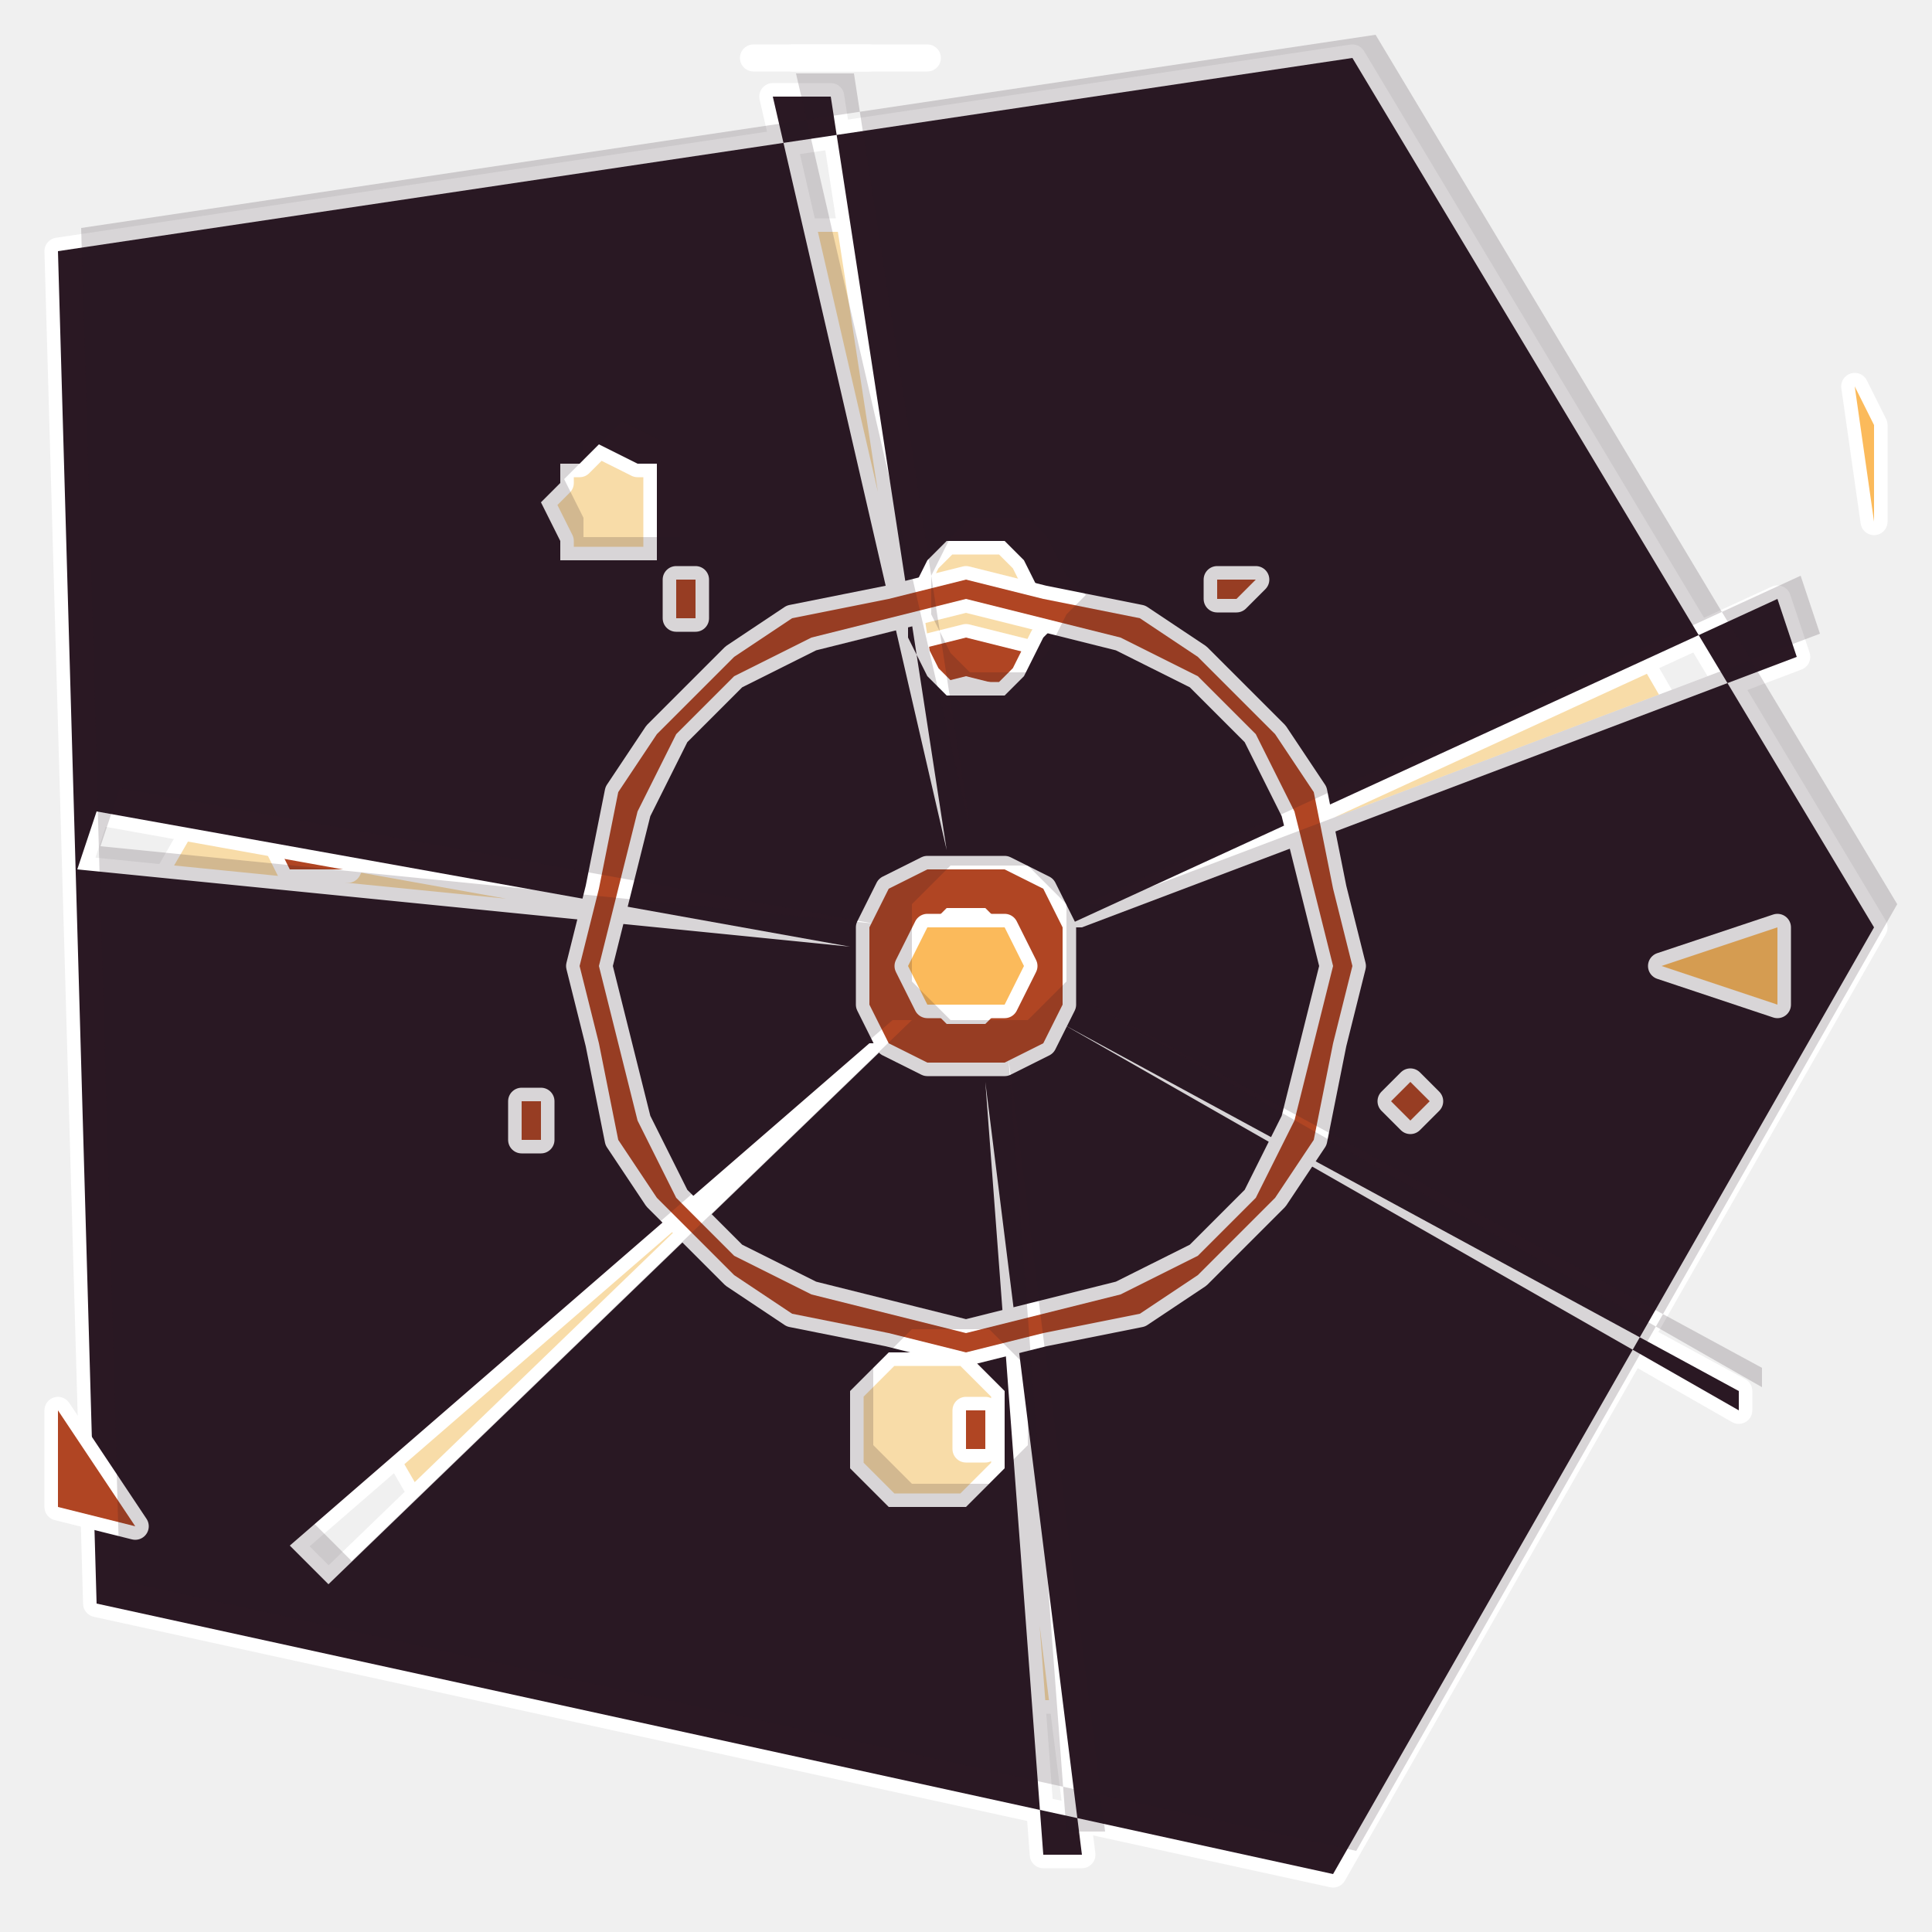
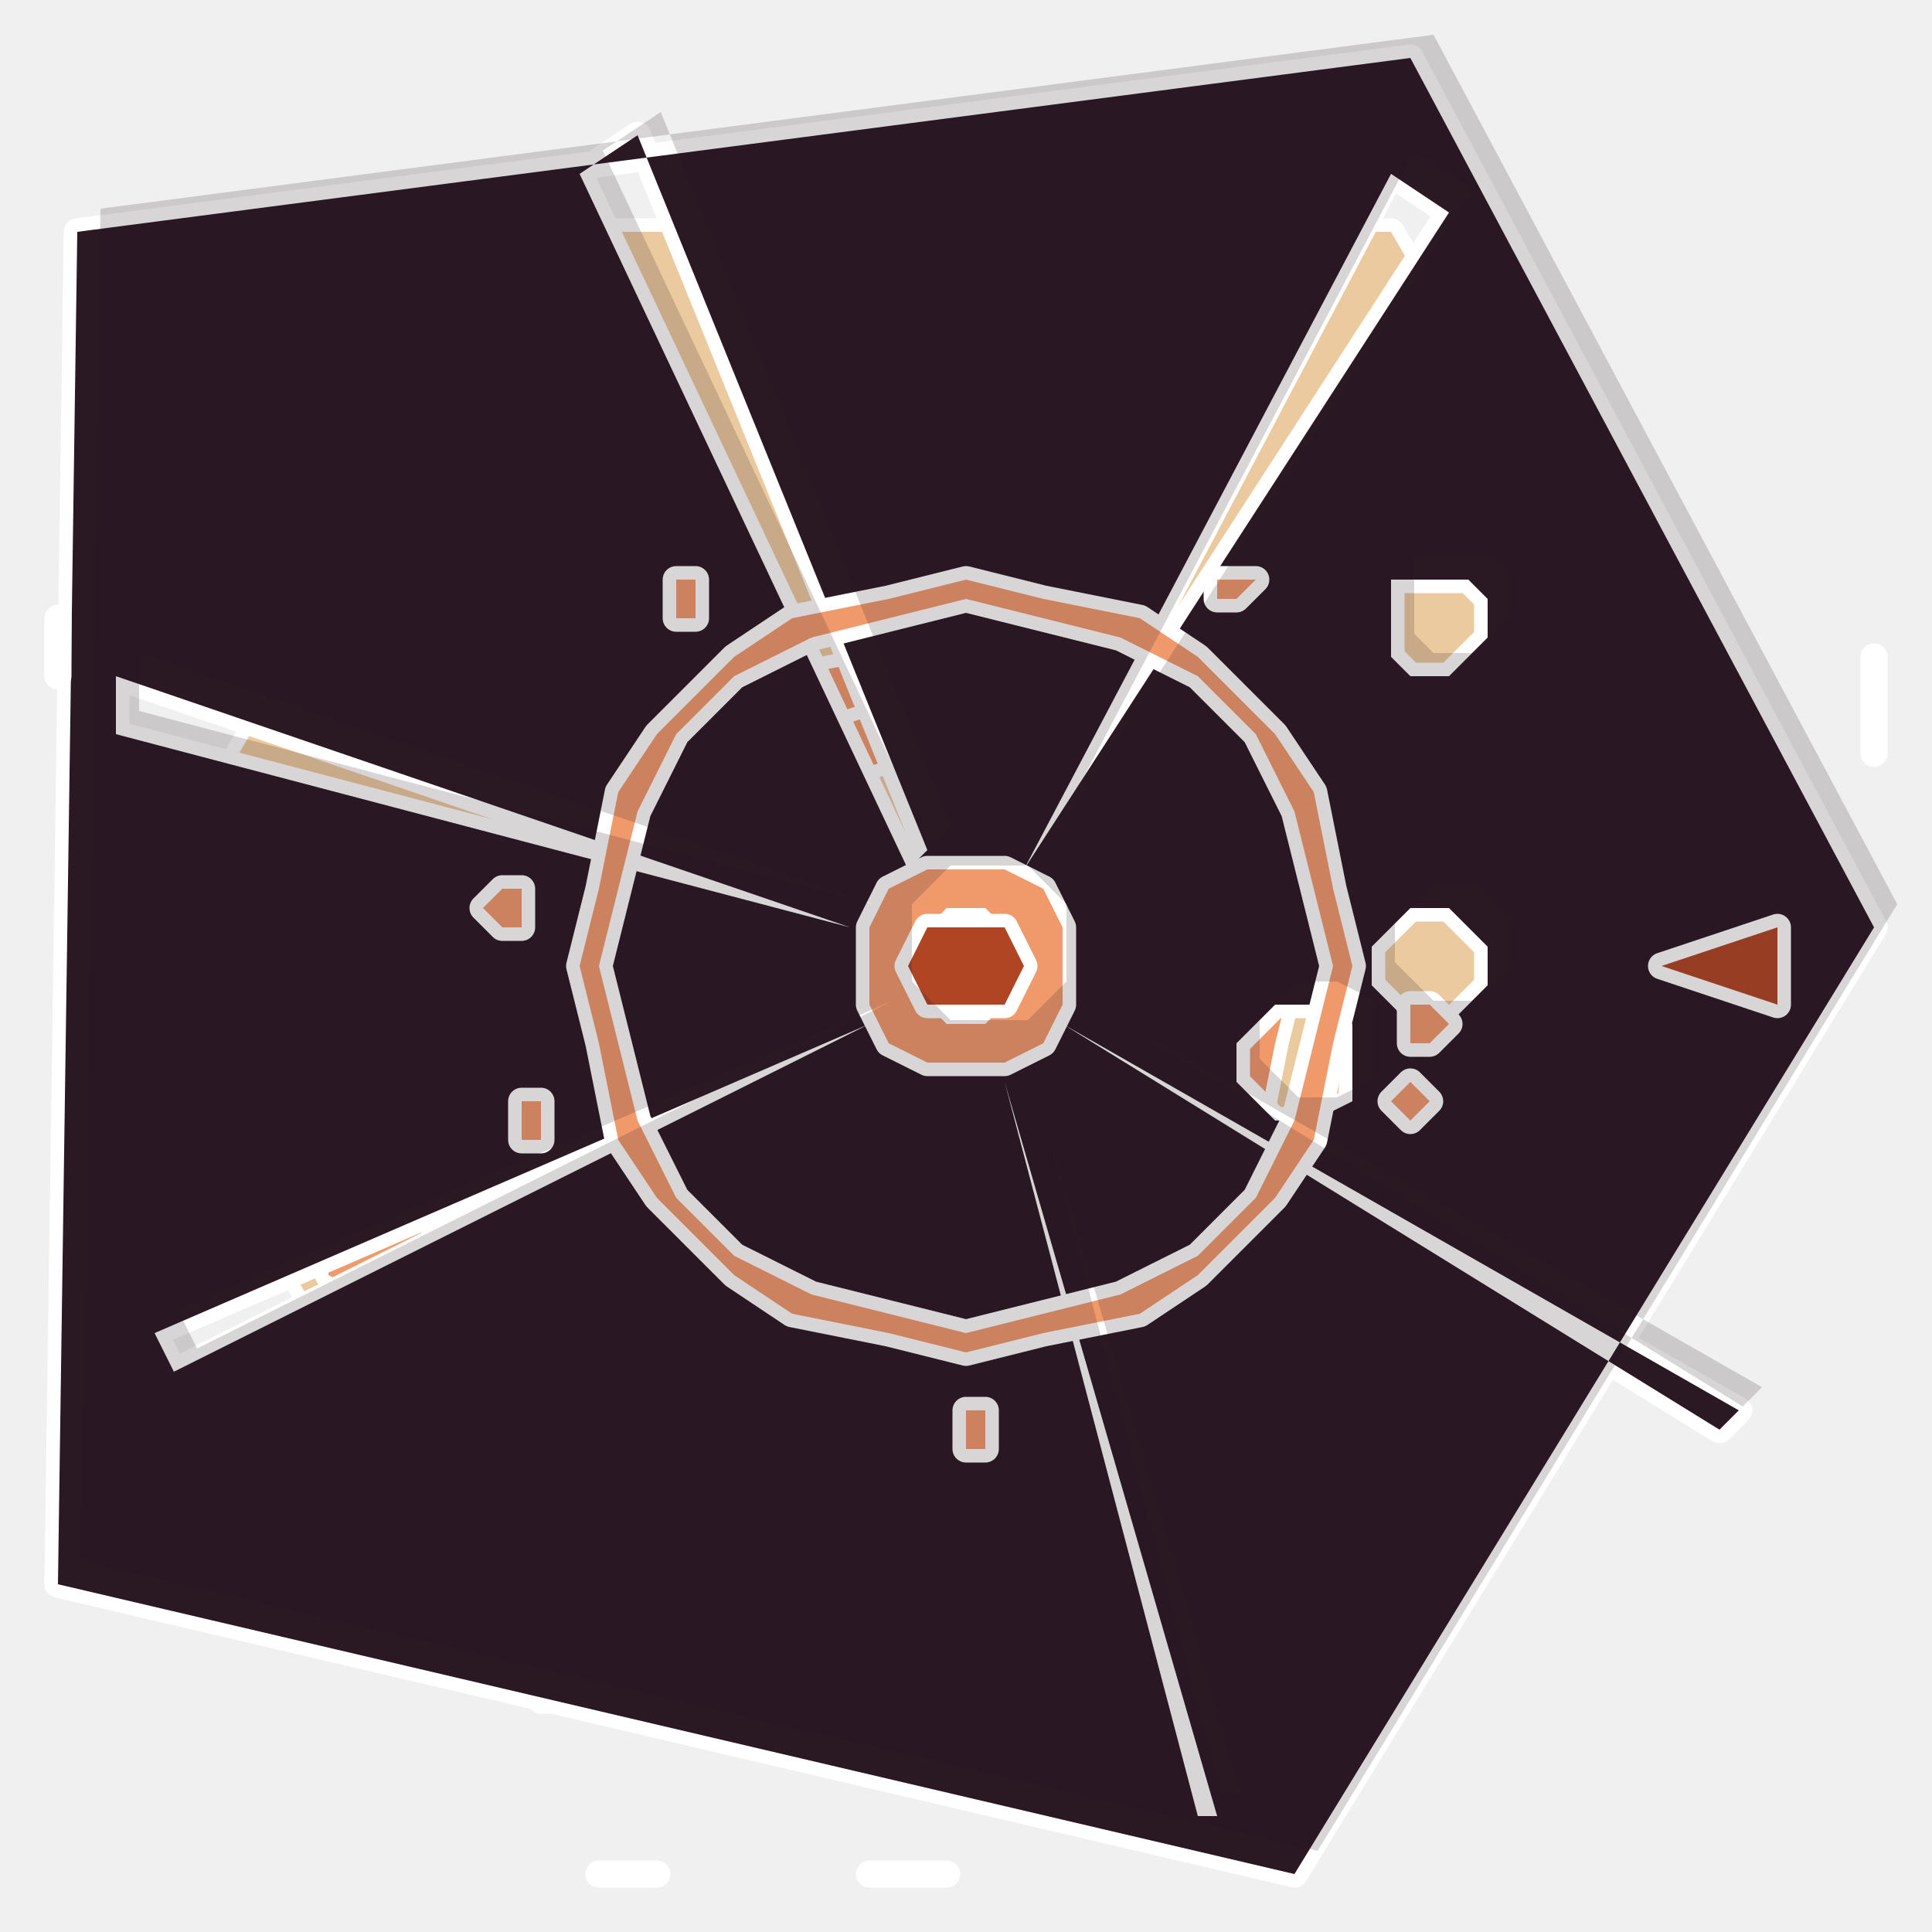
<svg xmlns="http://www.w3.org/2000/svg" viewBox="0 0 100 100" role="img" aria-label="@playform/ets-plugin-dsh-cost - interlace-tile">
  <style>
		@media (prefers-reduced-motion: no-preference) {
			.ets-plugin-dsh-cost-scene * { transform-box: view-box; transform-origin: 50% 50%; }
- 		.ets-plugin-dsh-cost-counter { animation: ets-plugin-dsh-cost-counter 23s linear -5s infinite; }
+ 		.ets-plugin-dsh-cost-counter { animation: ets-plugin-dsh-cost-counter 21s linear -7s infinite; }
		@keyframes ets-plugin-dsh-cost-counter { to { transform: rotate(-360deg); } }
- 		.ets-plugin-dsh-cost-breathe { animation: ets-plugin-dsh-cost-breathe 7s ease-in-out -5s infinite; }
+ 		.ets-plugin-dsh-cost-breathe { animation: ets-plugin-dsh-cost-breathe 7s ease-in-out -7s infinite; }
		@keyframes ets-plugin-dsh-cost-breathe { 50% { transform: scale(1.06); opacity: 0.85; } }
- 		.ets-plugin-dsh-cost-fire { animation: ets-plugin-dsh-cost-fire 2.9s ease-in-out infinite; }
+ 		.ets-plugin-dsh-cost-fire { animation: ets-plugin-dsh-cost-fire 3.0s ease-in-out infinite; }
		@keyframes ets-plugin-dsh-cost-fire { 0%, 100% { opacity: 0.35; } 50% { opacity: 1; } }
- 		.ets-plugin-dsh-cost-twinkle { animation: ets-plugin-dsh-cost-twinkle 6s ease-in-out -5s infinite; }
+ 		.ets-plugin-dsh-cost-twinkle { animation: ets-plugin-dsh-cost-twinkle 9s ease-in-out -7s infinite; }
		@keyframes ets-plugin-dsh-cost-twinkle { 0%, 100% { transform: scale(0.94); opacity: 0.4; } 50% { transform: scale(1.06); opacity: 1; } }
- 		.ets-plugin-dsh-cost-trace { animation: ets-plugin-dsh-cost-trace 6s ease-in-out -5s infinite; }
+ 		.ets-plugin-dsh-cost-trace { animation: ets-plugin-dsh-cost-trace 4s ease-in-out -7s infinite; }
		@keyframes ets-plugin-dsh-cost-trace { 0%, 100% { transform: translate(0, 0); opacity: 1; } 50% { transform: translate(1.4px, -1.4px); opacity: 0.35; } }
		}
	</style>
  <defs>
    <path id="ets-plugin-dsh-cost-0" d="M94,50 L72,88 L28,88 L6,50 L28,12 L72,12 Z" />
-     <path id="ets-plugin-dsh-cost-1" d="M26,29 L25,31 L23,31 L22,31 L21,29 L22,27 L23,27 L25,27 Z" />
-     <path id="ets-plugin-dsh-cost-2" d="M19,43 L18,45 L17,45 L15,45 L14,43 L15,41 L17,41 L18,41 Z" />
+     <path id="ets-plugin-dsh-cost-1" d="M41,82 L41,84 L39,85 L37,84 L37,82 L37,80 L39,80 L41,80 Z" />
+     <path id="ets-plugin-dsh-cost-2" d="M22,64 L21,66 L19,67 L17,66 L17,64 L17,63 L19,62 L21,63 Z" />
    <path id="ets-plugin-dsh-cost-3" d="M64,50 L64,54 L62,57 L60,60 L57,62 L54,64 L50,64 L46,64 L43,62 L40,60 L38,57 L36,54 L36,50 L36,46 L38,43 L40,40 L43,38 L46,36 L50,36 L54,36 L57,38 L60,40 L62,43 L64,46 Z M62,50 L61,53 L60,56 L58,58 L56,60 L53,61 L50,62 L47,61 L44,60 L42,58 L40,56 L39,53 L38,50 L39,47 L40,44 L42,42 L44,40 L47,39 L50,38 L53,39 L56,40 L58,42 L60,44 L61,47 Z" />
    <path id="ets-plugin-dsh-cost-4" d="M67,50 L66,54 L65,59 L62,62 L59,65 L54,66 L50,67 L46,66 L42,65 L38,62 L35,59 L34,54 L33,50 L34,46 L35,42 L38,38 L41,35 L46,34 L50,33 L54,34 L59,35 L62,38 L65,41 L66,46 Z M65,50 L64,54 L63,57 L60,60 L57,63 L54,64 L50,65 L46,64 L43,63 L40,60 L37,57 L36,54 L35,50 L36,46 L37,43 L40,40 L43,37 L46,36 L50,35 L54,36 L57,37 L60,40 L63,43 L64,46 Z" />
-     <path id="ets-plugin-dsh-cost-5" d="M97,48 L69,97 L5,83 L3,13 L70,3 Z M55,53 L90,72 L90,73 L55,53 Z M55,32 L54,33 L53,35 L52,36 L51,36 L49,36 L48,35 L47,33 L47,32 L47,31 L48,29 L49,28 L51,28 L52,28 L53,29 L54,31 Z M51,56 L56,96 L54,96 L51,56 Z M46,54 L17,82 L15,80 L45,54 Z M52,74 L52,76 L51,77 L50,78 L48,78 L46,78 L45,77 L44,76 L44,74 L44,72 L45,71 L46,70 L48,70 L50,70 L51,71 L52,72 Z M44,49 L4,45 L5,42 L44,49 Z M49,44 L40,5 L43,5 L49,44 Z M34,26 L34,28 L34,29 L33,29 L31,29 L30,29 L29,29 L29,28 L28,26 L29,25 L29,24 L30,24 L31,23 L33,24 L34,24 L34,25 Z M55,48 L92,31 L93,34 L56,48 Z M54,50 L54,52 L53,53 L52,54 L50,54 L48,54 L47,53 L46,52 L46,50 L46,48 L47,47 L48,46 L50,46 L52,46 L53,47 L54,48 Z" />
+     <path id="ets-plugin-dsh-cost-5" d="M97,48 L67,97 L3,82 L4,12 L73,3 Z M55,53 L90,73 L89,74 L55,53 Z M70,55 L70,56 L70,57 L68,58 L67,58 L66,58 L65,57 L64,56 L64,55 L64,54 L65,53 L66,52 L67,52 L68,52 L70,53 L70,54 Z M52,56 L63,94 L62,94 L52,56 Z M45,53 L9,71 L8,69 L45,53 Z M77,50 L77,51 L76,52 L75,53 L74,53 L73,53 L72,52 L71,51 L71,50 L71,49 L72,48 L73,47 L74,47 L75,47 L76,48 L77,49 Z M44,48 L6,38 L6,35 L44,48 Z M47,45 L30,9 L33,7 L48,44 Z M77,32 L77,33 L76,34 L75,35 L74,35 L73,35 L72,34 L72,33 L72,32 L72,31 L72,30 L73,30 L74,30 L75,30 L76,30 L77,31 Z M53,45 L72,9 L75,11 L53,45 Z M54,50 L54,52 L53,53 L52,54 L50,54 L48,54 L47,53 L46,52 L46,50 L46,48 L47,47 L48,46 L50,46 L52,46 L53,47 L54,48 Z" />
    <path id="ets-plugin-dsh-cost-6" d="M55,50 L55,52 L54,54 L52,55 L50,55 L48,55 L46,54 L45,52 L45,50 L45,48 L46,46 L48,45 L50,45 L52,45 L54,46 L55,48 Z M53,50 L53,51 L52,52 L51,53 L50,53 L49,53 L48,52 L47,51 L47,50 L47,49 L48,48 L49,47 L50,47 L51,47 L52,48 L53,49 Z" />
-     <path id="ets-plugin-dsh-cost-7" d="M92,48 L86,50 L92,52 Z" />
-     <path id="ets-plugin-dsh-cost-8" d="M70,50 L69,54 L68,59 L66,62 L62,66 L59,68 L54,69 L50,70 L46,69 L41,68 L38,66 L34,62 L32,59 L31,54 L30,50 L31,46 L32,41 L34,38 L38,34 L41,32 L46,31 L50,30 L54,31 L59,32 L62,34 L66,38 L68,41 L69,46 Z M69,50 L68,54 L67,58 L65,62 L62,65 L58,67 L54,68 L50,69 L46,68 L42,67 L38,65 L35,62 L33,58 L32,54 L31,50 L32,46 L33,42 L35,38 L38,35 L42,33 L46,32 L50,31 L54,32 L58,33 L62,35 L65,38 L67,42 L68,46 Z" />
-     <path id="ets-plugin-dsh-cost-9" d="M74,57 L73,58 L73,58 L72,57 L73,56 L73,56 Z" />
-     <path id="ets-plugin-dsh-cost-10" d="M51,74 L51,75 L50,75 L50,74 L50,73 L51,73 Z" />
-     <path id="ets-plugin-dsh-cost-11" d="M28,58 L28,59 L27,59 L27,58 L27,57 L28,57 Z" />
-     <path id="ets-plugin-dsh-cost-12" d="M36,31 L36,32 L35,32 L35,31 L35,30 L36,30 Z" />
-     <path id="ets-plugin-dsh-cost-13" d="M65,30 L64,31 L63,31 L63,30 L63,30 L64,30 Z" />
-     <path id="ets-plugin-dsh-cost-14" d="M41,3 L44,3 L48,3 Z" />
-     <path id="ets-plugin-dsh-cost-15" d="M39,3 L41,3 L45,3 Z" />
-     <path id="ets-plugin-dsh-cost-16" d="M7,79 L3,78 L3,73 Z" />
-     <path id="ets-plugin-dsh-cost-17" d="M96,20 L97,22 L97,27 Z" />
-     <path id="ets-plugin-dsh-cost-18" d="M53,50 L52,52 L51,52 L49,52 L48,52 L47,50 L48,48 L49,48 L51,48 L52,48 Z" />
+     <path id="ets-plugin-dsh-cost-7" d="M75,53 L74,54 L73,54 L73,53 L73,52 L74,52 Z" />
+     <path id="ets-plugin-dsh-cost-8" d="M27,47 L27,48 L26,48 L25,47 L26,46 L27,46 Z" />
+     <path id="ets-plugin-dsh-cost-9" d="M92,48 L86,50 L92,52 Z" />
+     <path id="ets-plugin-dsh-cost-10" d="M70,50 L69,54 L68,59 L66,62 L62,66 L59,68 L54,69 L50,70 L46,69 L41,68 L38,66 L34,62 L32,59 L31,54 L30,50 L31,46 L32,41 L34,38 L38,34 L41,32 L46,31 L50,30 L54,31 L59,32 L62,34 L66,38 L68,41 L69,46 Z M69,50 L68,54 L67,58 L65,62 L62,65 L58,67 L54,68 L50,69 L46,68 L42,67 L38,65 L35,62 L33,58 L32,54 L31,50 L32,46 L33,42 L35,38 L38,35 L42,33 L46,32 L50,31 L54,32 L58,33 L62,35 L65,38 L67,42 L68,46 Z" />
+     <path id="ets-plugin-dsh-cost-11" d="M74,57 L73,58 L73,58 L72,57 L73,56 L73,56 Z" />
+     <path id="ets-plugin-dsh-cost-12" d="M51,74 L51,75 L50,75 L50,74 L50,73 L51,73 Z" />
+     <path id="ets-plugin-dsh-cost-13" d="M28,58 L28,59 L27,59 L27,58 L27,57 L28,57 Z" />
+     <path id="ets-plugin-dsh-cost-14" d="M36,31 L36,32 L35,32 L35,31 L35,30 L36,30 Z" />
+     <path id="ets-plugin-dsh-cost-15" d="M65,30 L64,31 L63,31 L63,30 L63,30 L64,30 Z" />
+     <path id="ets-plugin-dsh-cost-16" d="M34,97 L32,97 L31,97 Z" />
+     <path id="ets-plugin-dsh-cost-17" d="M3,35 L3,33 L3,32 Z" />
+     <path id="ets-plugin-dsh-cost-18" d="M97,34 L97,36 L97,39 Z" />
+     <path id="ets-plugin-dsh-cost-19" d="M49,97 L47,97 L45,97 Z" />
+     <path id="ets-plugin-dsh-cost-20" d="M53,50 L52,52 L51,52 L49,52 L48,52 L47,50 L48,48 L49,48 L51,48 L52,48 Z" />
  </defs>
  <g class="ets-plugin-dsh-cost-scene">
-     <g fill="#F8DCA8" fill-opacity="1" fill-rule="evenodd" stroke="#ffffff" stroke-width="1.4" stroke-linejoin="round" paint-order="stroke fill">
+     <g fill="#ECCA9F" fill-opacity="1" fill-rule="evenodd" stroke="#ffffff" stroke-width="1.4" stroke-linejoin="round" paint-order="stroke fill">
      <use class="ets-plugin-dsh-cost-breathe" href="#ets-plugin-dsh-cost-0" />
    </g>
-     <g fill="#B04523" fill-opacity="1" fill-rule="evenodd" stroke="#ffffff" stroke-width="1.4" stroke-linejoin="round" paint-order="stroke fill">
-       <use class="ets-plugin-dsh-cost-fire" style="animation-delay:-5.00s" href="#ets-plugin-dsh-cost-1" />
-       <use class="ets-plugin-dsh-cost-fire" style="animation-delay:-5.18s" href="#ets-plugin-dsh-cost-2" />
+     <g fill="#F09A6B" fill-opacity="1" fill-rule="evenodd" stroke="#ffffff" stroke-width="1.4" stroke-linejoin="round" paint-order="stroke fill">
+       <use class="ets-plugin-dsh-cost-fire" style="animation-delay:-7.00s" href="#ets-plugin-dsh-cost-1" />
+       <use class="ets-plugin-dsh-cost-fire" style="animation-delay:-7.18s" href="#ets-plugin-dsh-cost-2" />
      <use class="ets-plugin-dsh-cost-breathe" href="#ets-plugin-dsh-cost-3" />
      <use class="ets-plugin-dsh-cost-breathe" href="#ets-plugin-dsh-cost-4" />
    </g>
    <g fill="#2A1823" fill-opacity="1" fill-rule="evenodd" stroke="#ffffff" stroke-width="1.4" stroke-linejoin="round" paint-order="stroke fill">
      <use class="ets-plugin-dsh-cost-breathe" href="#ets-plugin-dsh-cost-5" />
    </g>
-     <g fill="#B04523" fill-opacity="1" fill-rule="evenodd" stroke="#ffffff" stroke-width="1.4" stroke-linejoin="round" paint-order="stroke fill">
+     <g fill="#F09A6B" fill-opacity="1" fill-rule="evenodd" stroke="#ffffff" stroke-width="1.4" stroke-linejoin="round" paint-order="stroke fill">
      <use class="ets-plugin-dsh-cost-breathe" href="#ets-plugin-dsh-cost-6" />
-     </g>
-     <g fill="#FBBA5B" fill-opacity="1" fill-rule="evenodd" stroke="#ffffff" stroke-width="1.4" stroke-linejoin="round" paint-order="stroke fill">
-       <use class="ets-plugin-dsh-cost-fire" style="animation-delay:-5.36s" href="#ets-plugin-dsh-cost-7" />
+       <use class="ets-plugin-dsh-cost-counter" href="#ets-plugin-dsh-cost-7" />
+       <use class="ets-plugin-dsh-cost-counter" href="#ets-plugin-dsh-cost-8" />
    </g>
    <g fill="#B04523" fill-opacity="1" fill-rule="evenodd" stroke="#ffffff" stroke-width="1.4" stroke-linejoin="round" paint-order="stroke fill">
-       <use class="ets-plugin-dsh-cost-breathe" href="#ets-plugin-dsh-cost-8" />
-       <use class="ets-plugin-dsh-cost-counter" href="#ets-plugin-dsh-cost-9" />
-       <use class="ets-plugin-dsh-cost-counter" href="#ets-plugin-dsh-cost-10" />
+       <use class="ets-plugin-dsh-cost-fire" style="animation-delay:-7.36s" href="#ets-plugin-dsh-cost-9" />
+     </g>
+     <g fill="#F09A6B" fill-opacity="1" fill-rule="evenodd" stroke="#ffffff" stroke-width="1.4" stroke-linejoin="round" paint-order="stroke fill">
+       <use class="ets-plugin-dsh-cost-breathe" href="#ets-plugin-dsh-cost-10" />
      <use class="ets-plugin-dsh-cost-counter" href="#ets-plugin-dsh-cost-11" />
      <use class="ets-plugin-dsh-cost-counter" href="#ets-plugin-dsh-cost-12" />
      <use class="ets-plugin-dsh-cost-counter" href="#ets-plugin-dsh-cost-13" />
-       <use class="ets-plugin-dsh-cost-twinkle" href="#ets-plugin-dsh-cost-14" />
-     </g>
-     <g fill="#FBBA5B" fill-opacity="1" fill-rule="evenodd" stroke="#ffffff" stroke-width="1.4" stroke-linejoin="round" paint-order="stroke fill">
-       <use class="ets-plugin-dsh-cost-twinkle" href="#ets-plugin-dsh-cost-15" />
+       <use class="ets-plugin-dsh-cost-counter" href="#ets-plugin-dsh-cost-14" />
+       <use class="ets-plugin-dsh-cost-counter" href="#ets-plugin-dsh-cost-15" />
+       <use class="ets-plugin-dsh-cost-twinkle" href="#ets-plugin-dsh-cost-16" />
    </g>
    <g fill="#B04523" fill-opacity="1" fill-rule="evenodd" stroke="#ffffff" stroke-width="1.4" stroke-linejoin="round" paint-order="stroke fill">
-       <use class="ets-plugin-dsh-cost-twinkle" href="#ets-plugin-dsh-cost-16" />
+       <use class="ets-plugin-dsh-cost-twinkle" href="#ets-plugin-dsh-cost-17" />
    </g>
-     <g fill="#FBBA5B" fill-opacity="1" fill-rule="evenodd" stroke="#ffffff" stroke-width="1.4" stroke-linejoin="round" paint-order="stroke fill">
-       <use class="ets-plugin-dsh-cost-twinkle" href="#ets-plugin-dsh-cost-17" />
-       <use class="ets-plugin-dsh-cost-breathe" href="#ets-plugin-dsh-cost-18" />
+     <g fill="#F09A6B" fill-opacity="1" fill-rule="evenodd" stroke="#ffffff" stroke-width="1.4" stroke-linejoin="round" paint-order="stroke fill">
+       <use class="ets-plugin-dsh-cost-twinkle" href="#ets-plugin-dsh-cost-18" />
+     </g>
+     <g fill="#B04523" fill-opacity="1" fill-rule="evenodd" stroke="#ffffff" stroke-width="1.4" stroke-linejoin="round" paint-order="stroke fill">
+       <use class="ets-plugin-dsh-cost-twinkle" href="#ets-plugin-dsh-cost-19" />
+       <use class="ets-plugin-dsh-cost-breathe" href="#ets-plugin-dsh-cost-20" />
    </g>
    <g class="ets-plugin-dsh-cost-trace" fill="#2A1823" fill-opacity="0.18" fill-rule="evenodd" stroke="none">
      <g transform="translate(1.2,-1.2)">
        <use href="#ets-plugin-dsh-cost-5" />
      </g>
    </g>
  </g>
</svg>
